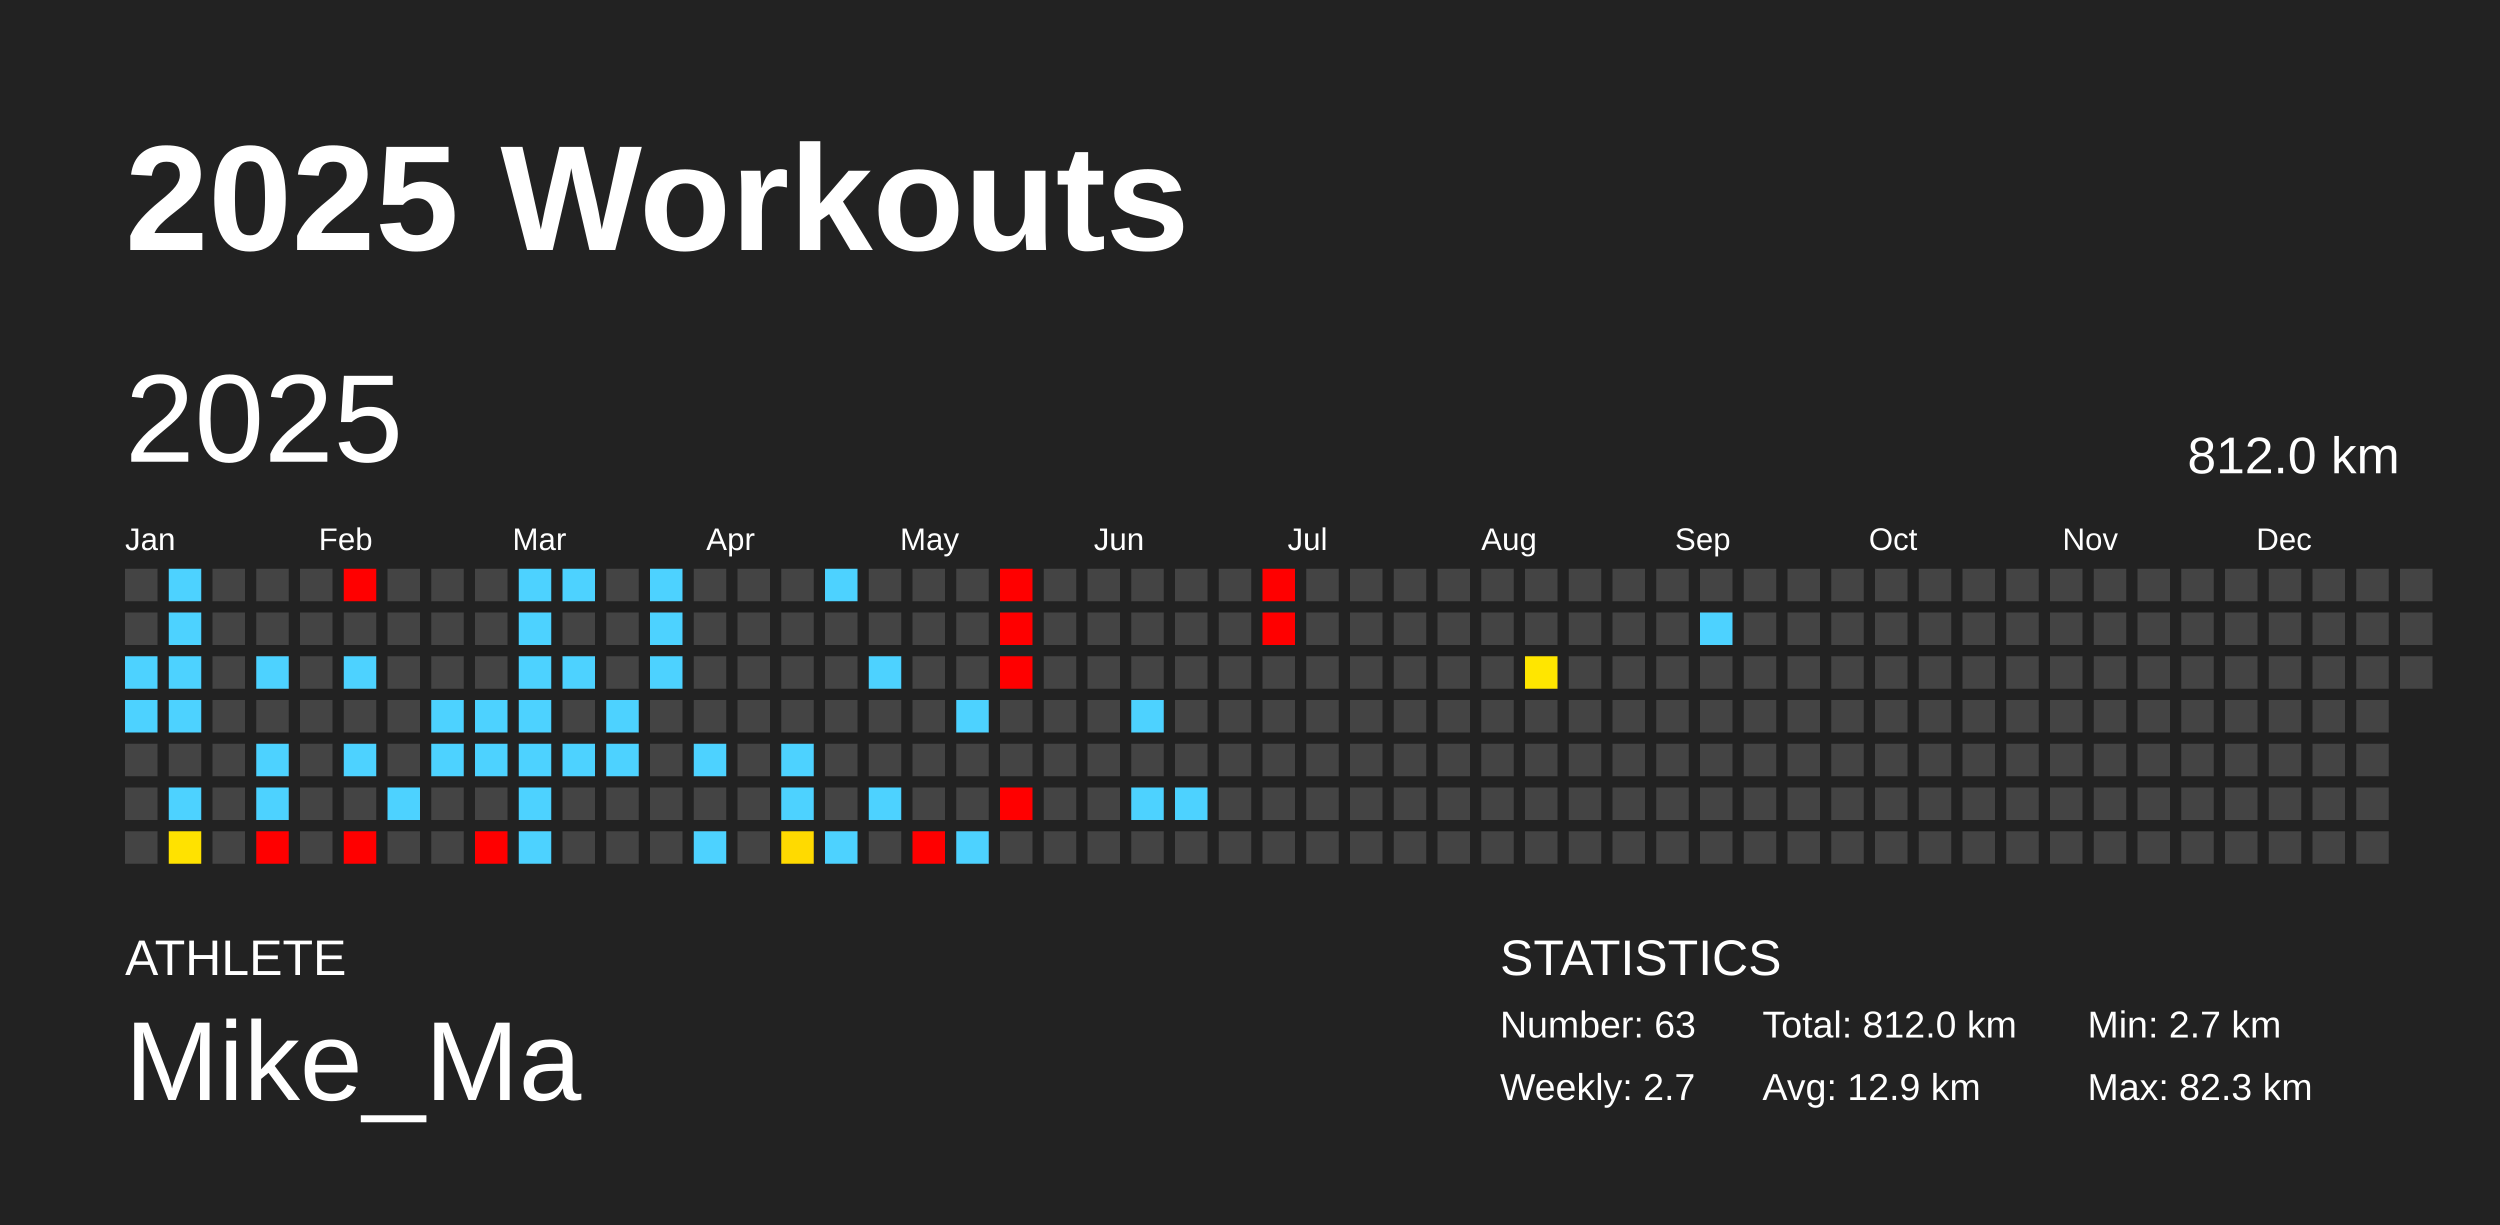
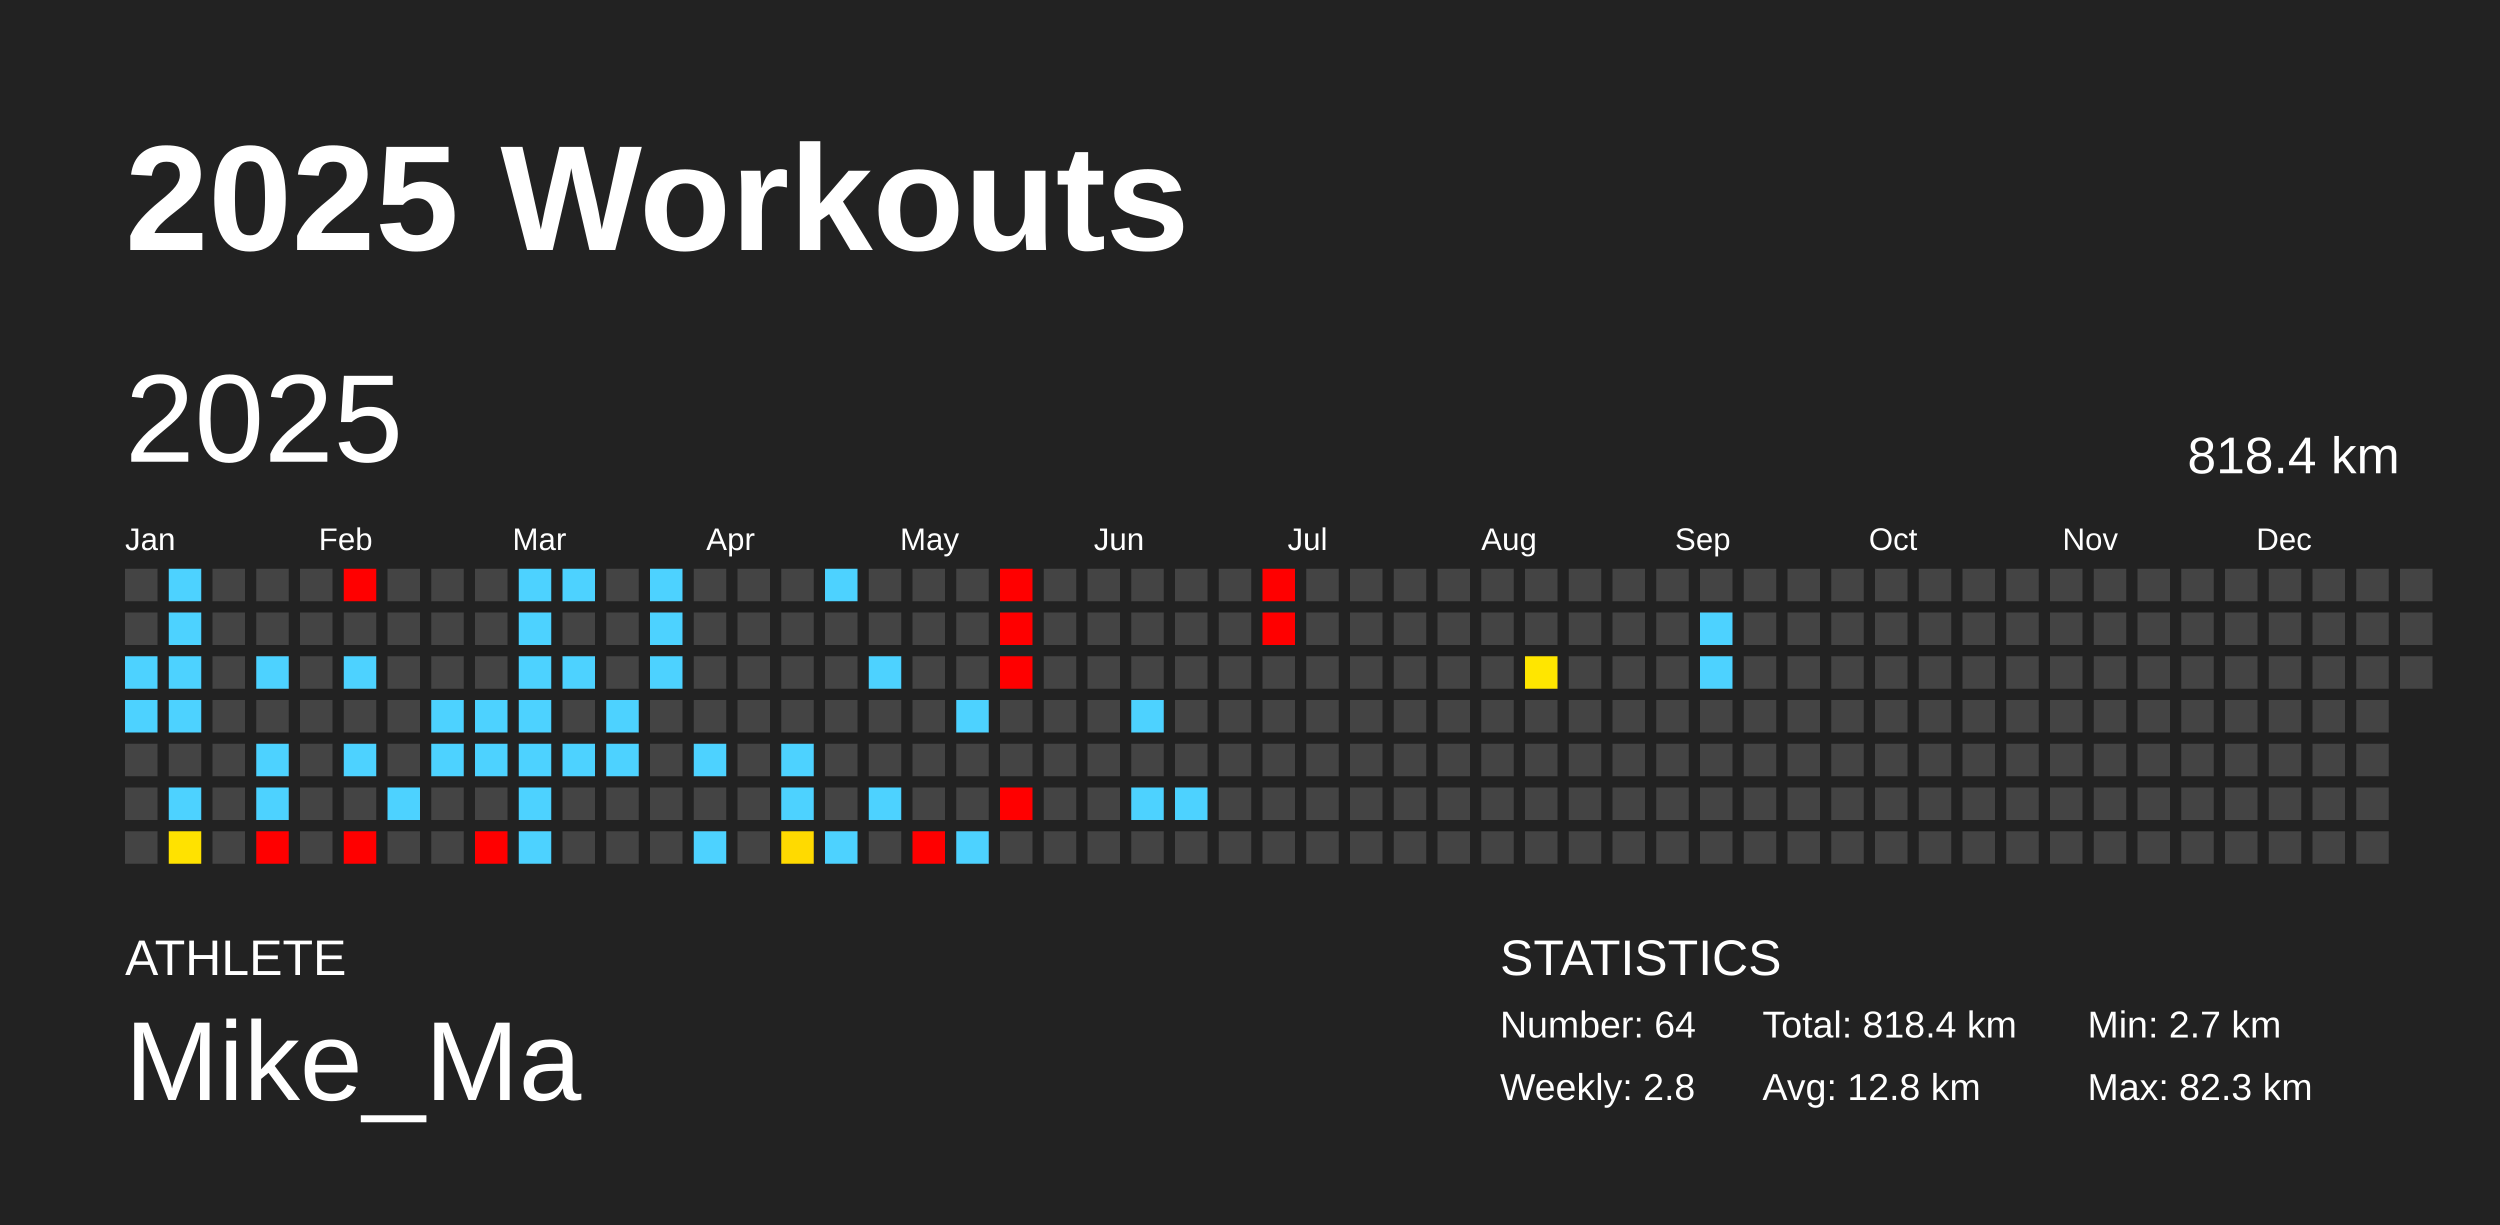
<svg xmlns="http://www.w3.org/2000/svg" baseProfile="full" height="98mm" version="1.1" viewBox="0,0,200,98" width="200mm">
  <defs />
  <rect fill="#222222" height="98" width="200" x="0" y="0" />
  <text fill="#FFFFFF" style="font-size:12px; font-family:Arial; font-weight:bold;" x="10" y="20">2025 Workouts</text>
  <text fill="#FFFFFF" style="font-size:4px; font-family:Arial" x="10" y="78">ATHLETE</text>
  <text fill="#FFFFFF" style="font-size:9px; font-family:Arial" x="10" y="88">Mike_Ma</text>
  <text fill="#FFFFFF" style="font-size:4px; font-family:Arial" x="120" y="78">STATISTICS</text>
-   <text fill="#FFFFFF" style="font-size:3px; font-family:Arial" x="120" y="83">Number: 63</text>
-   <text fill="#FFFFFF" style="font-size:3px; font-family:Arial" x="120" y="88">Weekly: 2.7</text>
-   <text fill="#FFFFFF" style="font-size:3px; font-family:Arial" x="141" y="83">Total: 812.0 km</text>
-   <text fill="#FFFFFF" style="font-size:3px; font-family:Arial" x="141" y="88">Avg: 12.9 km</text>
+   <text fill="#FFFFFF" style="font-size:3px; font-family:Arial" x="120" y="83">Number: 64</text>
+   <text fill="#FFFFFF" style="font-size:3px; font-family:Arial" x="120" y="88">Weekly: 2.8</text>
+   <text fill="#FFFFFF" style="font-size:3px; font-family:Arial" x="141" y="83">Total: 818.4 km</text>
+   <text fill="#FFFFFF" style="font-size:3px; font-family:Arial" x="141" y="88">Avg: 12.8 km</text>
  <text fill="#FFFFFF" style="font-size:3px; font-family:Arial" x="167" y="83">Min: 2.7 km</text>
  <text fill="#FFFFFF" style="font-size:3px; font-family:Arial" x="167" y="88">Max: 82.3 km</text>
  <text dominant-baseline="hanging" fill="#FFFFFF" style="font-size:10.0px; font-family:Arial;" x="10" y="30">2025</text>
-   <text dominant-baseline="hanging" fill="#FFFFFF" style="font-size:4.125px; font-family:Arial;" x="175" y="35">812.0 km</text>
+   <text dominant-baseline="hanging" fill="#FFFFFF" style="font-size:4.125px; font-family:Arial;" x="175" y="35">818.4 km</text>
  <text fill="#FFFFFF" style="font-size:2.5px; font-family:Arial" x="10.0" y="44">Jan</text>
  <text fill="#FFFFFF" style="font-size:2.5px; font-family:Arial" x="25.5" y="44">Feb</text>
  <text fill="#FFFFFF" style="font-size:2.5px; font-family:Arial" x="41.0" y="44">Mar</text>
  <text fill="#FFFFFF" style="font-size:2.5px; font-family:Arial" x="56.5" y="44">Apr</text>
  <text fill="#FFFFFF" style="font-size:2.5px; font-family:Arial" x="72.0" y="44">May</text>
  <text fill="#FFFFFF" style="font-size:2.5px; font-family:Arial" x="87.5" y="44">Jun</text>
  <text fill="#FFFFFF" style="font-size:2.5px; font-family:Arial" x="103.0" y="44">Jul</text>
  <text fill="#FFFFFF" style="font-size:2.5px; font-family:Arial" x="118.5" y="44">Aug</text>
  <text fill="#FFFFFF" style="font-size:2.5px; font-family:Arial" x="134.0" y="44">Sep</text>
  <text fill="#FFFFFF" style="font-size:2.5px; font-family:Arial" x="149.5" y="44">Oct</text>
  <text fill="#FFFFFF" style="font-size:2.5px; font-family:Arial" x="165.0" y="44">Nov</text>
  <text fill="#FFFFFF" style="font-size:2.5px; font-family:Arial" x="180.5" y="44">Dec</text>
  <rect fill="#444444" height="2.6" width="2.6" x="10.0" y="45.5" />
  <rect fill="#444444" height="2.6" width="2.6" x="10.0" y="49.0" />
  <rect fill="#4dd2ff" height="2.6" width="2.6" x="10.0" y="52.5" />
  <rect fill="#4dd2ff" height="2.6" width="2.6" x="10.0" y="56.0" />
  <rect fill="#444444" height="2.6" width="2.6" x="10.0" y="59.5" />
  <rect fill="#444444" height="2.6" width="2.6" x="10.0" y="63.0" />
  <rect fill="#444444" height="2.6" width="2.6" x="10.0" y="66.5" />
  <rect fill="#4dd2ff" height="2.6" width="2.6" x="13.5" y="45.5" />
  <rect fill="#4dd2ff" height="2.6" width="2.6" x="13.5" y="49.0" />
  <rect fill="#4dd2ff" height="2.6" width="2.6" x="13.5" y="52.5" />
  <rect fill="#4dd2ff" height="2.6" width="2.6" x="13.5" y="56.0" />
  <rect fill="#444444" height="2.6" width="2.6" x="13.5" y="59.5" />
  <rect fill="#4dd2ff" height="2.6" width="2.6" x="13.5" y="63.0" />
  <rect fill="#ffe200" height="2.6" width="2.6" x="13.5" y="66.5" />
  <rect fill="#444444" height="2.6" width="2.6" x="17.0" y="45.5" />
  <rect fill="#444444" height="2.6" width="2.6" x="17.0" y="49.0" />
  <rect fill="#444444" height="2.6" width="2.6" x="17.0" y="52.5" />
  <rect fill="#444444" height="2.6" width="2.6" x="17.0" y="56.0" />
  <rect fill="#444444" height="2.6" width="2.6" x="17.0" y="59.5" />
  <rect fill="#444444" height="2.6" width="2.6" x="17.0" y="63.0" />
  <rect fill="#444444" height="2.6" width="2.6" x="17.0" y="66.5" />
  <rect fill="#444444" height="2.6" width="2.6" x="20.5" y="45.5" />
  <rect fill="#444444" height="2.6" width="2.6" x="20.5" y="49.0" />
  <rect fill="#4dd2ff" height="2.6" width="2.6" x="20.5" y="52.5" />
  <rect fill="#444444" height="2.6" width="2.6" x="20.5" y="56.0" />
  <rect fill="#4dd2ff" height="2.6" width="2.6" x="20.5" y="59.5" />
  <rect fill="#4dd2ff" height="2.6" width="2.6" x="20.5" y="63.0" />
  <rect fill="red" height="2.6" width="2.6" x="20.5" y="66.5" />
  <rect fill="#444444" height="2.6" width="2.6" x="24.0" y="45.5" />
  <rect fill="#444444" height="2.6" width="2.6" x="24.0" y="49.0" />
  <rect fill="#444444" height="2.6" width="2.6" x="24.0" y="52.5" />
  <rect fill="#444444" height="2.6" width="2.6" x="24.0" y="56.0" />
  <rect fill="#444444" height="2.6" width="2.6" x="24.0" y="59.5" />
  <rect fill="#444444" height="2.6" width="2.6" x="24.0" y="63.0" />
  <rect fill="#444444" height="2.6" width="2.6" x="24.0" y="66.5" />
  <rect fill="red" height="2.6" width="2.6" x="27.5" y="45.5" />
  <rect fill="#444444" height="2.6" width="2.6" x="27.5" y="49.0" />
  <rect fill="#4dd2ff" height="2.6" width="2.6" x="27.5" y="52.5" />
  <rect fill="#444444" height="2.6" width="2.6" x="27.5" y="56.0" />
  <rect fill="#4dd2ff" height="2.6" width="2.6" x="27.5" y="59.5" />
  <rect fill="#444444" height="2.6" width="2.6" x="27.5" y="63.0" />
  <rect fill="red" height="2.6" width="2.6" x="27.5" y="66.5" />
  <rect fill="#444444" height="2.6" width="2.6" x="31.0" y="45.5" />
  <rect fill="#444444" height="2.6" width="2.6" x="31.0" y="49.0" />
  <rect fill="#444444" height="2.6" width="2.6" x="31.0" y="52.5" />
  <rect fill="#444444" height="2.6" width="2.6" x="31.0" y="56.0" />
  <rect fill="#444444" height="2.6" width="2.6" x="31.0" y="59.5" />
  <rect fill="#4dd2ff" height="2.6" width="2.6" x="31.0" y="63.0" />
  <rect fill="#444444" height="2.6" width="2.6" x="31.0" y="66.5" />
  <rect fill="#444444" height="2.6" width="2.6" x="34.5" y="45.5" />
  <rect fill="#444444" height="2.6" width="2.6" x="34.5" y="49.0" />
  <rect fill="#444444" height="2.6" width="2.6" x="34.5" y="52.5" />
  <rect fill="#4dd2ff" height="2.6" width="2.6" x="34.5" y="56.0" />
  <rect fill="#4dd2ff" height="2.6" width="2.6" x="34.5" y="59.5" />
  <rect fill="#444444" height="2.6" width="2.6" x="34.5" y="63.0" />
  <rect fill="#444444" height="2.6" width="2.6" x="34.5" y="66.5" />
  <rect fill="#444444" height="2.6" width="2.6" x="38.0" y="45.5" />
  <rect fill="#444444" height="2.6" width="2.6" x="38.0" y="49.0" />
  <rect fill="#444444" height="2.6" width="2.6" x="38.0" y="52.5" />
  <rect fill="#4dd2ff" height="2.6" width="2.6" x="38.0" y="56.0" />
  <rect fill="#4dd2ff" height="2.6" width="2.6" x="38.0" y="59.5" />
  <rect fill="#444444" height="2.6" width="2.6" x="38.0" y="63.0" />
  <rect fill="red" height="2.6" width="2.6" x="38.0" y="66.5" />
  <rect fill="#4dd2ff" height="2.6" width="2.6" x="41.5" y="45.5" />
  <rect fill="#4dd2ff" height="2.6" width="2.6" x="41.5" y="49.0" />
  <rect fill="#4dd2ff" height="2.6" width="2.6" x="41.5" y="52.5" />
  <rect fill="#4dd2ff" height="2.6" width="2.6" x="41.5" y="56.0" />
  <rect fill="#4dd2ff" height="2.6" width="2.6" x="41.5" y="59.5" />
  <rect fill="#4dd2ff" height="2.6" width="2.6" x="41.5" y="63.0" />
  <rect fill="#4dd2ff" height="2.6" width="2.6" x="41.5" y="66.5" />
  <rect fill="#4dd2ff" height="2.6" width="2.6" x="45.0" y="45.5" />
  <rect fill="#444444" height="2.6" width="2.6" x="45.0" y="49.0" />
  <rect fill="#4dd2ff" height="2.6" width="2.6" x="45.0" y="52.5" />
  <rect fill="#444444" height="2.6" width="2.6" x="45.0" y="56.0" />
  <rect fill="#4dd2ff" height="2.6" width="2.6" x="45.0" y="59.5" />
  <rect fill="#444444" height="2.6" width="2.6" x="45.0" y="63.0" />
  <rect fill="#444444" height="2.6" width="2.6" x="45.0" y="66.5" />
  <rect fill="#444444" height="2.6" width="2.6" x="48.5" y="45.5" />
  <rect fill="#444444" height="2.6" width="2.6" x="48.5" y="49.0" />
  <rect fill="#444444" height="2.6" width="2.6" x="48.5" y="52.5" />
  <rect fill="#4dd2ff" height="2.6" width="2.6" x="48.5" y="56.0" />
  <rect fill="#4dd2ff" height="2.6" width="2.6" x="48.5" y="59.5" />
  <rect fill="#444444" height="2.6" width="2.6" x="48.5" y="63.0" />
  <rect fill="#444444" height="2.6" width="2.6" x="48.5" y="66.5" />
  <rect fill="#4dd2ff" height="2.6" width="2.6" x="52.0" y="45.5" />
  <rect fill="#4dd2ff" height="2.6" width="2.6" x="52.0" y="49.0" />
  <rect fill="#4dd2ff" height="2.6" width="2.6" x="52.0" y="52.5" />
  <rect fill="#444444" height="2.6" width="2.6" x="52.0" y="56.0" />
  <rect fill="#444444" height="2.6" width="2.6" x="52.0" y="59.5" />
  <rect fill="#444444" height="2.6" width="2.6" x="52.0" y="63.0" />
  <rect fill="#444444" height="2.6" width="2.6" x="52.0" y="66.5" />
  <rect fill="#444444" height="2.6" width="2.6" x="55.5" y="45.5" />
  <rect fill="#444444" height="2.6" width="2.6" x="55.5" y="49.0" />
  <rect fill="#444444" height="2.6" width="2.6" x="55.5" y="52.5" />
  <rect fill="#444444" height="2.6" width="2.6" x="55.5" y="56.0" />
  <rect fill="#4dd2ff" height="2.6" width="2.6" x="55.5" y="59.5" />
  <rect fill="#444444" height="2.6" width="2.6" x="55.5" y="63.0" />
  <rect fill="#4dd2ff" height="2.6" width="2.6" x="55.5" y="66.5" />
  <rect fill="#444444" height="2.6" width="2.6" x="59.0" y="45.5" />
  <rect fill="#444444" height="2.6" width="2.6" x="59.0" y="49.0" />
  <rect fill="#444444" height="2.6" width="2.6" x="59.0" y="52.5" />
  <rect fill="#444444" height="2.6" width="2.6" x="59.0" y="56.0" />
  <rect fill="#444444" height="2.6" width="2.6" x="59.0" y="59.5" />
  <rect fill="#444444" height="2.6" width="2.6" x="59.0" y="63.0" />
  <rect fill="#444444" height="2.6" width="2.6" x="59.0" y="66.5" />
  <rect fill="#444444" height="2.6" width="2.6" x="62.5" y="45.5" />
  <rect fill="#444444" height="2.6" width="2.6" x="62.5" y="49.0" />
  <rect fill="#444444" height="2.6" width="2.6" x="62.5" y="52.5" />
  <rect fill="#444444" height="2.6" width="2.6" x="62.5" y="56.0" />
  <rect fill="#4dd2ff" height="2.6" width="2.6" x="62.5" y="59.5" />
  <rect fill="#4dd2ff" height="2.6" width="2.6" x="62.5" y="63.0" />
  <rect fill="#ffda00" height="2.6" width="2.6" x="62.5" y="66.5" />
  <rect fill="#4dd2ff" height="2.6" width="2.6" x="66.0" y="45.5" />
  <rect fill="#444444" height="2.6" width="2.6" x="66.0" y="49.0" />
  <rect fill="#444444" height="2.6" width="2.6" x="66.0" y="52.5" />
  <rect fill="#444444" height="2.6" width="2.6" x="66.0" y="56.0" />
  <rect fill="#444444" height="2.6" width="2.6" x="66.0" y="59.5" />
  <rect fill="#444444" height="2.6" width="2.6" x="66.0" y="63.0" />
  <rect fill="#4dd2ff" height="2.6" width="2.6" x="66.0" y="66.5" />
  <rect fill="#444444" height="2.6" width="2.6" x="69.5" y="45.5" />
  <rect fill="#444444" height="2.6" width="2.6" x="69.5" y="49.0" />
  <rect fill="#4dd2ff" height="2.6" width="2.6" x="69.5" y="52.5" />
  <rect fill="#444444" height="2.6" width="2.6" x="69.5" y="56.0" />
  <rect fill="#444444" height="2.6" width="2.6" x="69.5" y="59.5" />
  <rect fill="#4dd2ff" height="2.6" width="2.6" x="69.5" y="63.0" />
  <rect fill="#444444" height="2.6" width="2.6" x="69.5" y="66.5" />
  <rect fill="#444444" height="2.6" width="2.6" x="73.0" y="45.5" />
  <rect fill="#444444" height="2.6" width="2.6" x="73.0" y="49.0" />
  <rect fill="#444444" height="2.6" width="2.6" x="73.0" y="52.5" />
  <rect fill="#444444" height="2.6" width="2.6" x="73.0" y="56.0" />
  <rect fill="#444444" height="2.6" width="2.6" x="73.0" y="59.5" />
  <rect fill="#444444" height="2.6" width="2.6" x="73.0" y="63.0" />
  <rect fill="red" height="2.6" width="2.6" x="73.0" y="66.5" />
  <rect fill="#444444" height="2.6" width="2.6" x="76.5" y="45.5" />
  <rect fill="#444444" height="2.6" width="2.6" x="76.5" y="49.0" />
  <rect fill="#444444" height="2.6" width="2.6" x="76.5" y="52.5" />
  <rect fill="#4dd2ff" height="2.6" width="2.6" x="76.5" y="56.0" />
  <rect fill="#444444" height="2.6" width="2.6" x="76.5" y="59.5" />
  <rect fill="#444444" height="2.6" width="2.6" x="76.5" y="63.0" />
  <rect fill="#4dd2ff" height="2.6" width="2.6" x="76.5" y="66.5" />
  <rect fill="red" height="2.6" width="2.6" x="80.0" y="45.5" />
  <rect fill="red" height="2.6" width="2.6" x="80.0" y="49.0" />
  <rect fill="red" height="2.6" width="2.6" x="80.0" y="52.5" />
  <rect fill="#444444" height="2.6" width="2.6" x="80.0" y="56.0" />
  <rect fill="#444444" height="2.6" width="2.6" x="80.0" y="59.5" />
  <rect fill="red" height="2.6" width="2.6" x="80.0" y="63.0" />
  <rect fill="#444444" height="2.6" width="2.6" x="80.0" y="66.5" />
  <rect fill="#444444" height="2.6" width="2.6" x="83.5" y="45.5" />
  <rect fill="#444444" height="2.6" width="2.6" x="83.5" y="49.0" />
  <rect fill="#444444" height="2.6" width="2.6" x="83.5" y="52.5" />
  <rect fill="#444444" height="2.6" width="2.6" x="83.5" y="56.0" />
  <rect fill="#444444" height="2.6" width="2.6" x="83.5" y="59.5" />
  <rect fill="#444444" height="2.6" width="2.6" x="83.5" y="63.0" />
  <rect fill="#444444" height="2.6" width="2.6" x="83.5" y="66.5" />
  <rect fill="#444444" height="2.6" width="2.6" x="87.0" y="45.5" />
  <rect fill="#444444" height="2.6" width="2.6" x="87.0" y="49.0" />
  <rect fill="#444444" height="2.6" width="2.6" x="87.0" y="52.5" />
  <rect fill="#444444" height="2.6" width="2.6" x="87.0" y="56.0" />
  <rect fill="#444444" height="2.6" width="2.6" x="87.0" y="59.5" />
  <rect fill="#444444" height="2.6" width="2.6" x="87.0" y="63.0" />
  <rect fill="#444444" height="2.6" width="2.6" x="87.0" y="66.5" />
  <rect fill="#444444" height="2.6" width="2.6" x="90.5" y="45.5" />
  <rect fill="#444444" height="2.6" width="2.6" x="90.5" y="49.0" />
  <rect fill="#444444" height="2.6" width="2.6" x="90.5" y="52.5" />
  <rect fill="#4dd2ff" height="2.6" width="2.6" x="90.5" y="56.0" />
  <rect fill="#444444" height="2.6" width="2.6" x="90.5" y="59.5" />
  <rect fill="#4dd2ff" height="2.6" width="2.6" x="90.5" y="63.0" />
  <rect fill="#444444" height="2.6" width="2.6" x="90.5" y="66.5" />
  <rect fill="#444444" height="2.6" width="2.6" x="94.0" y="45.5" />
  <rect fill="#444444" height="2.6" width="2.6" x="94.0" y="49.0" />
  <rect fill="#444444" height="2.6" width="2.6" x="94.0" y="52.5" />
  <rect fill="#444444" height="2.6" width="2.6" x="94.0" y="56.0" />
  <rect fill="#444444" height="2.6" width="2.6" x="94.0" y="59.5" />
  <rect fill="#4dd2ff" height="2.6" width="2.6" x="94.0" y="63.0" />
  <rect fill="#444444" height="2.6" width="2.6" x="94.0" y="66.5" />
  <rect fill="#444444" height="2.6" width="2.6" x="97.5" y="45.5" />
  <rect fill="#444444" height="2.6" width="2.6" x="97.5" y="49.0" />
  <rect fill="#444444" height="2.6" width="2.6" x="97.5" y="52.5" />
  <rect fill="#444444" height="2.6" width="2.6" x="97.5" y="56.0" />
  <rect fill="#444444" height="2.6" width="2.6" x="97.5" y="59.5" />
  <rect fill="#444444" height="2.6" width="2.6" x="97.5" y="63.0" />
  <rect fill="#444444" height="2.6" width="2.6" x="97.5" y="66.5" />
  <rect fill="red" height="2.6" width="2.6" x="101.0" y="45.5" />
  <rect fill="red" height="2.6" width="2.6" x="101.0" y="49.0" />
  <rect fill="#444444" height="2.6" width="2.6" x="101.0" y="52.5" />
  <rect fill="#444444" height="2.6" width="2.6" x="101.0" y="56.0" />
  <rect fill="#444444" height="2.6" width="2.6" x="101.0" y="59.5" />
  <rect fill="#444444" height="2.6" width="2.6" x="101.0" y="63.0" />
  <rect fill="#444444" height="2.6" width="2.6" x="101.0" y="66.5" />
  <rect fill="#444444" height="2.6" width="2.6" x="104.5" y="45.5" />
  <rect fill="#444444" height="2.6" width="2.6" x="104.5" y="49.0" />
  <rect fill="#444444" height="2.6" width="2.6" x="104.5" y="52.5" />
  <rect fill="#444444" height="2.6" width="2.6" x="104.5" y="56.0" />
  <rect fill="#444444" height="2.6" width="2.6" x="104.5" y="59.5" />
  <rect fill="#444444" height="2.6" width="2.6" x="104.5" y="63.0" />
  <rect fill="#444444" height="2.6" width="2.6" x="104.5" y="66.5" />
  <rect fill="#444444" height="2.6" width="2.6" x="108.0" y="45.5" />
  <rect fill="#444444" height="2.6" width="2.6" x="108.0" y="49.0" />
  <rect fill="#444444" height="2.6" width="2.6" x="108.0" y="52.5" />
  <rect fill="#444444" height="2.6" width="2.6" x="108.0" y="56.0" />
  <rect fill="#444444" height="2.6" width="2.6" x="108.0" y="59.5" />
  <rect fill="#444444" height="2.6" width="2.6" x="108.0" y="63.0" />
  <rect fill="#444444" height="2.6" width="2.6" x="108.0" y="66.5" />
  <rect fill="#444444" height="2.6" width="2.6" x="111.5" y="45.5" />
  <rect fill="#444444" height="2.6" width="2.6" x="111.5" y="49.0" />
  <rect fill="#444444" height="2.6" width="2.6" x="111.5" y="52.5" />
  <rect fill="#444444" height="2.6" width="2.6" x="111.5" y="56.0" />
  <rect fill="#444444" height="2.6" width="2.6" x="111.5" y="59.5" />
  <rect fill="#444444" height="2.6" width="2.6" x="111.5" y="63.0" />
  <rect fill="#444444" height="2.6" width="2.6" x="111.5" y="66.5" />
  <rect fill="#444444" height="2.6" width="2.6" x="115.0" y="45.5" />
  <rect fill="#444444" height="2.6" width="2.6" x="115.0" y="49.0" />
  <rect fill="#444444" height="2.6" width="2.6" x="115.0" y="52.5" />
  <rect fill="#444444" height="2.6" width="2.6" x="115.0" y="56.0" />
  <rect fill="#444444" height="2.6" width="2.6" x="115.0" y="59.5" />
  <rect fill="#444444" height="2.6" width="2.6" x="115.0" y="63.0" />
  <rect fill="#444444" height="2.6" width="2.6" x="115.0" y="66.5" />
  <rect fill="#444444" height="2.6" width="2.6" x="118.5" y="45.5" />
  <rect fill="#444444" height="2.6" width="2.6" x="118.5" y="49.0" />
  <rect fill="#444444" height="2.6" width="2.6" x="118.5" y="52.5" />
  <rect fill="#444444" height="2.6" width="2.6" x="118.5" y="56.0" />
  <rect fill="#444444" height="2.6" width="2.6" x="118.5" y="59.5" />
  <rect fill="#444444" height="2.6" width="2.6" x="118.5" y="63.0" />
  <rect fill="#444444" height="2.6" width="2.6" x="118.5" y="66.5" />
  <rect fill="#444444" height="2.6" width="2.6" x="122.0" y="45.5" />
  <rect fill="#444444" height="2.6" width="2.6" x="122.0" y="49.0" />
  <rect fill="#ffe600" height="2.6" width="2.6" x="122.0" y="52.5" />
  <rect fill="#444444" height="2.6" width="2.6" x="122.0" y="56.0" />
  <rect fill="#444444" height="2.6" width="2.6" x="122.0" y="59.5" />
  <rect fill="#444444" height="2.6" width="2.6" x="122.0" y="63.0" />
  <rect fill="#444444" height="2.6" width="2.6" x="122.0" y="66.5" />
  <rect fill="#444444" height="2.6" width="2.6" x="125.5" y="45.5" />
  <rect fill="#444444" height="2.6" width="2.6" x="125.5" y="49.0" />
  <rect fill="#444444" height="2.6" width="2.6" x="125.5" y="52.5" />
  <rect fill="#444444" height="2.6" width="2.6" x="125.5" y="56.0" />
  <rect fill="#444444" height="2.6" width="2.6" x="125.5" y="59.5" />
  <rect fill="#444444" height="2.6" width="2.6" x="125.5" y="63.0" />
  <rect fill="#444444" height="2.6" width="2.6" x="125.5" y="66.5" />
  <rect fill="#444444" height="2.6" width="2.6" x="129.0" y="45.5" />
  <rect fill="#444444" height="2.6" width="2.6" x="129.0" y="49.0" />
  <rect fill="#444444" height="2.6" width="2.6" x="129.0" y="52.5" />
  <rect fill="#444444" height="2.6" width="2.6" x="129.0" y="56.0" />
  <rect fill="#444444" height="2.6" width="2.6" x="129.0" y="59.5" />
  <rect fill="#444444" height="2.6" width="2.6" x="129.0" y="63.0" />
  <rect fill="#444444" height="2.6" width="2.6" x="129.0" y="66.5" />
  <rect fill="#444444" height="2.6" width="2.6" x="132.5" y="45.5" />
  <rect fill="#444444" height="2.6" width="2.6" x="132.5" y="49.0" />
  <rect fill="#444444" height="2.6" width="2.6" x="132.5" y="52.5" />
  <rect fill="#444444" height="2.6" width="2.6" x="132.5" y="56.0" />
  <rect fill="#444444" height="2.6" width="2.6" x="132.5" y="59.5" />
  <rect fill="#444444" height="2.6" width="2.6" x="132.5" y="63.0" />
  <rect fill="#444444" height="2.6" width="2.6" x="132.5" y="66.5" />
  <rect fill="#444444" height="2.6" width="2.6" x="136.0" y="45.5" />
  <rect fill="#4dd2ff" height="2.6" width="2.6" x="136.0" y="49.0" />
-   <rect fill="#444444" height="2.6" width="2.6" x="136.0" y="52.5" />
+   <rect fill="#4dd2ff" height="2.6" width="2.6" x="136.0" y="52.5" />
  <rect fill="#444444" height="2.6" width="2.6" x="136.0" y="56.0" />
  <rect fill="#444444" height="2.6" width="2.6" x="136.0" y="59.5" />
  <rect fill="#444444" height="2.6" width="2.6" x="136.0" y="63.0" />
  <rect fill="#444444" height="2.6" width="2.6" x="136.0" y="66.5" />
  <rect fill="#444444" height="2.6" width="2.6" x="139.5" y="45.5" />
  <rect fill="#444444" height="2.6" width="2.6" x="139.5" y="49.0" />
  <rect fill="#444444" height="2.6" width="2.6" x="139.5" y="52.5" />
  <rect fill="#444444" height="2.6" width="2.6" x="139.5" y="56.0" />
  <rect fill="#444444" height="2.6" width="2.6" x="139.5" y="59.5" />
  <rect fill="#444444" height="2.6" width="2.6" x="139.5" y="63.0" />
  <rect fill="#444444" height="2.6" width="2.6" x="139.5" y="66.5" />
  <rect fill="#444444" height="2.6" width="2.6" x="143.0" y="45.5" />
  <rect fill="#444444" height="2.6" width="2.6" x="143.0" y="49.0" />
  <rect fill="#444444" height="2.6" width="2.6" x="143.0" y="52.5" />
  <rect fill="#444444" height="2.6" width="2.6" x="143.0" y="56.0" />
  <rect fill="#444444" height="2.6" width="2.6" x="143.0" y="59.5" />
  <rect fill="#444444" height="2.6" width="2.6" x="143.0" y="63.0" />
  <rect fill="#444444" height="2.6" width="2.6" x="143.0" y="66.5" />
  <rect fill="#444444" height="2.6" width="2.6" x="146.5" y="45.5" />
  <rect fill="#444444" height="2.6" width="2.6" x="146.5" y="49.0" />
  <rect fill="#444444" height="2.6" width="2.6" x="146.5" y="52.5" />
  <rect fill="#444444" height="2.6" width="2.6" x="146.5" y="56.0" />
  <rect fill="#444444" height="2.6" width="2.6" x="146.5" y="59.5" />
  <rect fill="#444444" height="2.6" width="2.6" x="146.5" y="63.0" />
  <rect fill="#444444" height="2.6" width="2.6" x="146.5" y="66.5" />
  <rect fill="#444444" height="2.6" width="2.6" x="150.0" y="45.5" />
  <rect fill="#444444" height="2.6" width="2.6" x="150.0" y="49.0" />
  <rect fill="#444444" height="2.6" width="2.6" x="150.0" y="52.5" />
  <rect fill="#444444" height="2.6" width="2.6" x="150.0" y="56.0" />
  <rect fill="#444444" height="2.6" width="2.6" x="150.0" y="59.5" />
  <rect fill="#444444" height="2.6" width="2.6" x="150.0" y="63.0" />
  <rect fill="#444444" height="2.6" width="2.6" x="150.0" y="66.5" />
  <rect fill="#444444" height="2.6" width="2.6" x="153.5" y="45.5" />
  <rect fill="#444444" height="2.6" width="2.6" x="153.5" y="49.0" />
  <rect fill="#444444" height="2.6" width="2.6" x="153.5" y="52.5" />
  <rect fill="#444444" height="2.6" width="2.6" x="153.5" y="56.0" />
  <rect fill="#444444" height="2.6" width="2.6" x="153.5" y="59.5" />
  <rect fill="#444444" height="2.6" width="2.6" x="153.5" y="63.0" />
  <rect fill="#444444" height="2.6" width="2.6" x="153.5" y="66.5" />
  <rect fill="#444444" height="2.6" width="2.6" x="157.0" y="45.5" />
  <rect fill="#444444" height="2.6" width="2.6" x="157.0" y="49.0" />
  <rect fill="#444444" height="2.6" width="2.6" x="157.0" y="52.5" />
  <rect fill="#444444" height="2.6" width="2.6" x="157.0" y="56.0" />
  <rect fill="#444444" height="2.6" width="2.6" x="157.0" y="59.5" />
  <rect fill="#444444" height="2.6" width="2.6" x="157.0" y="63.0" />
  <rect fill="#444444" height="2.6" width="2.6" x="157.0" y="66.5" />
  <rect fill="#444444" height="2.6" width="2.6" x="160.5" y="45.5" />
  <rect fill="#444444" height="2.6" width="2.6" x="160.5" y="49.0" />
  <rect fill="#444444" height="2.6" width="2.6" x="160.5" y="52.5" />
  <rect fill="#444444" height="2.6" width="2.6" x="160.5" y="56.0" />
  <rect fill="#444444" height="2.6" width="2.6" x="160.5" y="59.5" />
  <rect fill="#444444" height="2.6" width="2.6" x="160.5" y="63.0" />
  <rect fill="#444444" height="2.6" width="2.6" x="160.5" y="66.5" />
  <rect fill="#444444" height="2.6" width="2.6" x="164.0" y="45.5" />
  <rect fill="#444444" height="2.6" width="2.6" x="164.0" y="49.0" />
  <rect fill="#444444" height="2.6" width="2.6" x="164.0" y="52.5" />
  <rect fill="#444444" height="2.6" width="2.6" x="164.0" y="56.0" />
  <rect fill="#444444" height="2.6" width="2.6" x="164.0" y="59.5" />
  <rect fill="#444444" height="2.6" width="2.6" x="164.0" y="63.0" />
  <rect fill="#444444" height="2.6" width="2.6" x="164.0" y="66.5" />
  <rect fill="#444444" height="2.6" width="2.6" x="167.5" y="45.5" />
  <rect fill="#444444" height="2.6" width="2.6" x="167.5" y="49.0" />
  <rect fill="#444444" height="2.6" width="2.6" x="167.5" y="52.5" />
  <rect fill="#444444" height="2.6" width="2.6" x="167.5" y="56.0" />
  <rect fill="#444444" height="2.6" width="2.6" x="167.5" y="59.5" />
  <rect fill="#444444" height="2.6" width="2.6" x="167.5" y="63.0" />
  <rect fill="#444444" height="2.6" width="2.6" x="167.5" y="66.5" />
  <rect fill="#444444" height="2.6" width="2.6" x="171.0" y="45.5" />
  <rect fill="#444444" height="2.6" width="2.6" x="171.0" y="49.0" />
  <rect fill="#444444" height="2.6" width="2.6" x="171.0" y="52.5" />
  <rect fill="#444444" height="2.6" width="2.6" x="171.0" y="56.0" />
  <rect fill="#444444" height="2.6" width="2.6" x="171.0" y="59.5" />
  <rect fill="#444444" height="2.6" width="2.6" x="171.0" y="63.0" />
  <rect fill="#444444" height="2.6" width="2.6" x="171.0" y="66.5" />
  <rect fill="#444444" height="2.6" width="2.6" x="174.5" y="45.5" />
  <rect fill="#444444" height="2.6" width="2.6" x="174.5" y="49.0" />
  <rect fill="#444444" height="2.6" width="2.6" x="174.5" y="52.5" />
  <rect fill="#444444" height="2.6" width="2.6" x="174.5" y="56.0" />
  <rect fill="#444444" height="2.6" width="2.6" x="174.5" y="59.5" />
  <rect fill="#444444" height="2.6" width="2.6" x="174.5" y="63.0" />
  <rect fill="#444444" height="2.6" width="2.6" x="174.5" y="66.5" />
  <rect fill="#444444" height="2.6" width="2.6" x="178.0" y="45.5" />
  <rect fill="#444444" height="2.6" width="2.6" x="178.0" y="49.0" />
  <rect fill="#444444" height="2.6" width="2.6" x="178.0" y="52.5" />
  <rect fill="#444444" height="2.6" width="2.6" x="178.0" y="56.0" />
  <rect fill="#444444" height="2.6" width="2.6" x="178.0" y="59.5" />
  <rect fill="#444444" height="2.6" width="2.6" x="178.0" y="63.0" />
  <rect fill="#444444" height="2.6" width="2.6" x="178.0" y="66.5" />
  <rect fill="#444444" height="2.6" width="2.6" x="181.5" y="45.5" />
  <rect fill="#444444" height="2.6" width="2.6" x="181.5" y="49.0" />
  <rect fill="#444444" height="2.6" width="2.6" x="181.5" y="52.5" />
  <rect fill="#444444" height="2.6" width="2.6" x="181.5" y="56.0" />
  <rect fill="#444444" height="2.6" width="2.6" x="181.5" y="59.5" />
  <rect fill="#444444" height="2.6" width="2.6" x="181.5" y="63.0" />
  <rect fill="#444444" height="2.6" width="2.6" x="181.5" y="66.5" />
  <rect fill="#444444" height="2.6" width="2.6" x="185.0" y="45.5" />
  <rect fill="#444444" height="2.6" width="2.6" x="185.0" y="49.0" />
  <rect fill="#444444" height="2.6" width="2.6" x="185.0" y="52.5" />
  <rect fill="#444444" height="2.6" width="2.6" x="185.0" y="56.0" />
  <rect fill="#444444" height="2.6" width="2.6" x="185.0" y="59.5" />
  <rect fill="#444444" height="2.6" width="2.6" x="185.0" y="63.0" />
  <rect fill="#444444" height="2.6" width="2.6" x="185.0" y="66.5" />
  <rect fill="#444444" height="2.6" width="2.6" x="188.5" y="45.5" />
  <rect fill="#444444" height="2.6" width="2.6" x="188.5" y="49.0" />
  <rect fill="#444444" height="2.6" width="2.6" x="188.5" y="52.5" />
  <rect fill="#444444" height="2.6" width="2.6" x="188.5" y="56.0" />
  <rect fill="#444444" height="2.6" width="2.6" x="188.5" y="59.5" />
  <rect fill="#444444" height="2.6" width="2.6" x="188.5" y="63.0" />
  <rect fill="#444444" height="2.6" width="2.6" x="188.5" y="66.5" />
  <rect fill="#444444" height="2.6" width="2.6" x="192.0" y="45.5" />
  <rect fill="#444444" height="2.6" width="2.6" x="192.0" y="49.0" />
  <rect fill="#444444" height="2.6" width="2.6" x="192.0" y="52.5" />
</svg>
